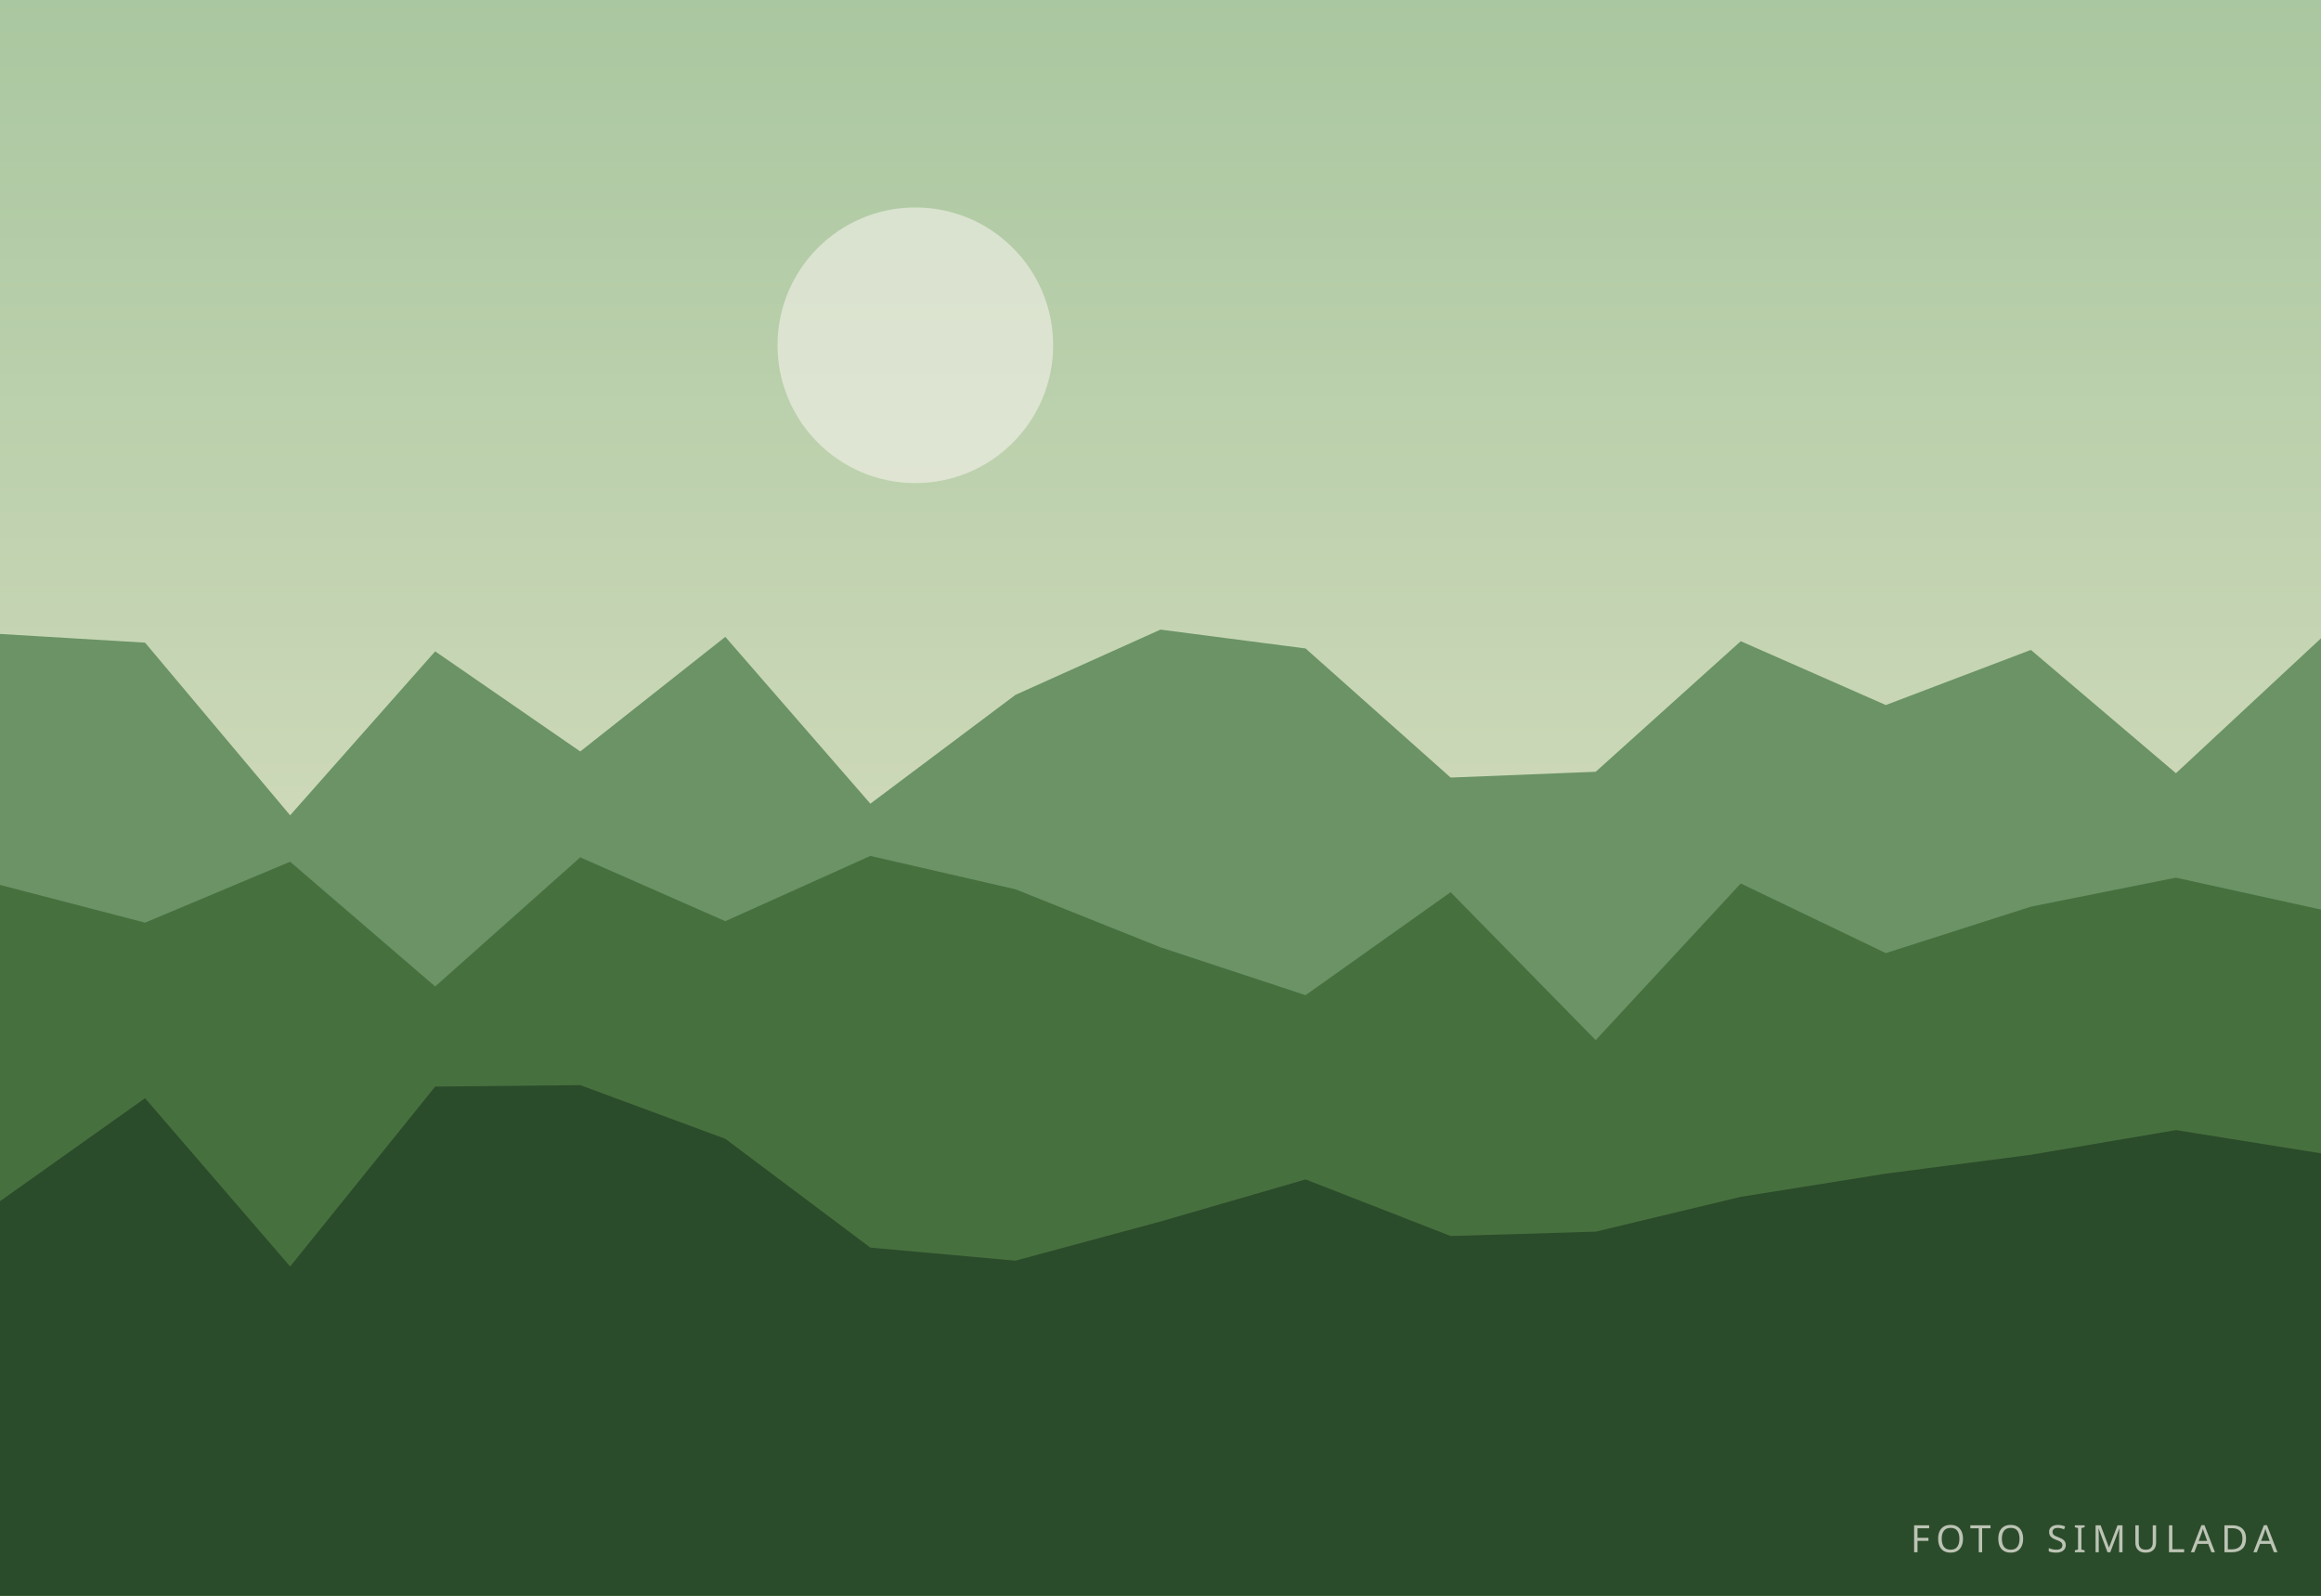
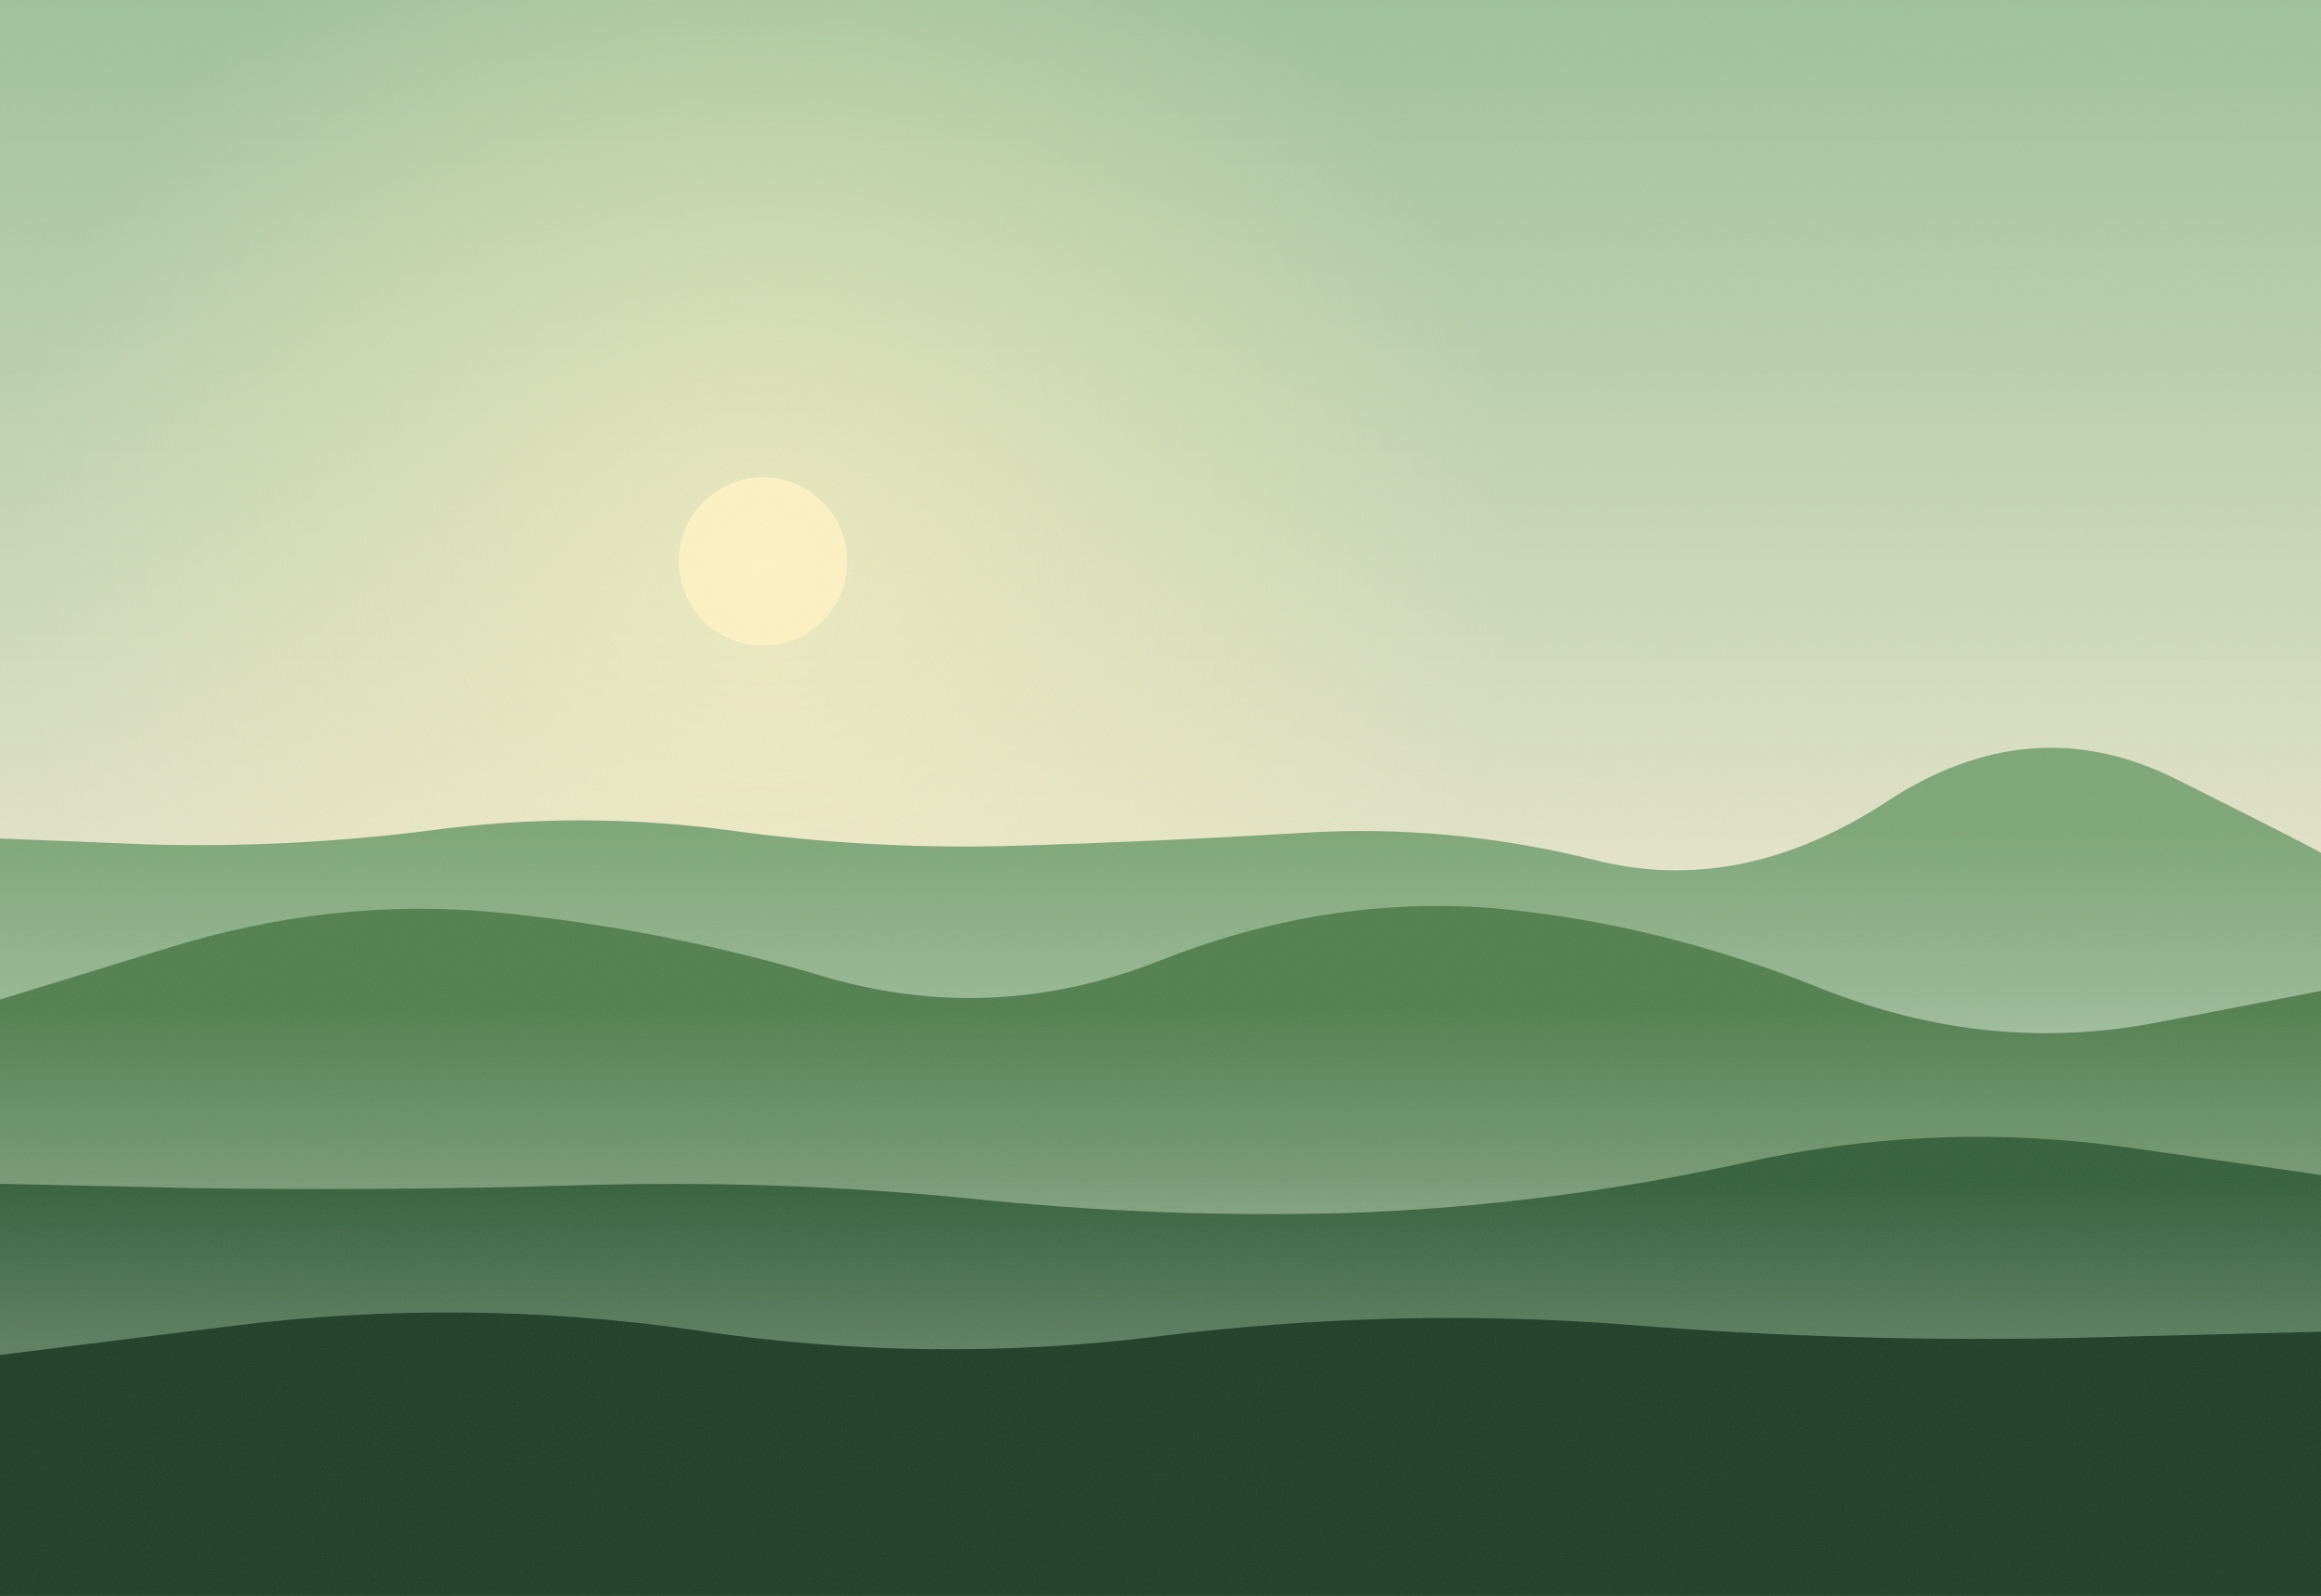
<svg xmlns="http://www.w3.org/2000/svg" viewBox="0 0 1600 1100" preserveAspectRatio="xMidYMid slice">
  <defs>
-     <linearGradient id="g" x1="0" y1="0" x2="0" y2="1">
-       <stop offset="0" stop-color="#a9c7a0" />
-       <stop offset="1" stop-color="#efe9cf" />
+     <linearGradient id="sky" x1="0" y1="0" x2="0" y2="1">
+       <stop offset="0" stop-color="#9dc29a" />
+       <stop offset=".65" stop-color="#f1ead0" />
+       <stop offset="1" stop-color="#f1ead0" />
    </linearGradient>
+     <radialGradient id="sun" cx="526" cy="387" r="520" gradientUnits="userSpaceOnUse">
+       <stop offset="0" stop-color="#fff3c4" stop-opacity=".95" />
+       <stop offset=".12" stop-color="#fff3c4" stop-opacity=".55" />
+       <stop offset="1" stop-color="#fff3c4" stop-opacity="0" />
+     </radialGradient>
+     <linearGradient id="mist" x1="0" y1="0" x2="0" y2="1">
+       <stop offset="0" stop-color="#fff" stop-opacity="0" />
+       <stop offset="1" stop-color="#fff" stop-opacity=".38" />
+     </linearGradient>
+     <filter id="n" x="0" y="0" width="100%" height="100%">
+       <feTurbulence type="fractalNoise" baseFrequency=".9" numOctaves="2" seed="4" />
+       <feColorMatrix values="0 0 0 0 .5  0 0 0 0 .5  0 0 0 0 .5  0 0 0 .55 0" />
+     </filter>
  </defs>
-   <rect width="1600" height="1100" fill="url(#g)" />
-   <circle cx="631" cy="238" r="95" fill="#F9F6F0" opacity=".55" />
-   <polygon points="0,1100 0,437 100,443 200,562 300,449 400,518 500,439 600,554 700,479 800,434 900,447 1000,536 1100,532 1200,442 1300,486 1400,448 1500,533 1600,440 1600,1100" fill="#6b9366" />
-   <polygon points="0,1100 0,610 100,636 200,594 300,680 400,591 500,635 600,590 700,613 800,653 900,686 1000,615 1100,717 1200,609 1300,657 1400,625 1500,605 1600,627 1600,1100" fill="#47703f" />
-   <polygon points="0,1100 0,828 100,757 200,873 300,749 400,748 500,785 600,860 700,869 800,842 900,813 1000,852 1100,849 1200,825 1300,809 1400,796 1500,779 1600,795 1600,1100" fill="#2b4c2a" />
-   <text x="1570" y="1070" text-anchor="end" font-family="sans-serif" font-size="26" letter-spacing="4" fill="#F9F6F0" opacity=".7">FOTO SIMULADA</text>
+   <rect width="1600" height="1100" fill="url(#sky)" />
+   <rect width="1600" height="1100" fill="url(#sun)" />
+   <circle cx="526" cy="387" r="58" fill="#fff3c4" opacity=".9" />
+   <path d="M0,1100 L0,578 Q0,578 100,582 Q200,585 300,572 Q400,559 500,572 Q600,586 700,583 Q800,580 900,574 Q1000,568 1100,593 Q1200,618 1300,553 Q1400,487 1500,537 T1600,588 L1600,1100 Z" fill="#7da677" />
+   <rect y="572" width="1600" height="220" fill="url(#mist)" />
+   <path d="M0,1100 L0,689 Q0,689 114,654 Q229,618 343,629 Q457,640 571,674 Q686,707 800,662 Q914,617 1029,626 Q1143,636 1257,682 Q1371,727 1486,705 T1600,683 L1600,1100 Z" fill="#52804f" />
+   <rect y="693" width="1600" height="220" fill="url(#mist)" />
+   <path d="M0,1100 L0,816 Q0,816 133,819 Q267,821 400,817 Q533,813 667,826 Q800,840 933,836 Q1067,831 1200,802 Q1333,772 1467,791 T1600,810 L1600,1100 Z" fill="#35603a" />
+   <rect y="814" width="1600" height="220" fill="url(#mist)" />
+   <path d="M0,1100 L0,934 Q0,934 160,914 Q320,894 480,917 Q640,941 800,921 Q960,901 1120,913 Q1280,926 1440,922 T1600,918 L1600,1100 Z" fill="#1f3f27" />
+   <rect width="1600" height="1100" filter="url(#n)" opacity=".16" />
</svg>
